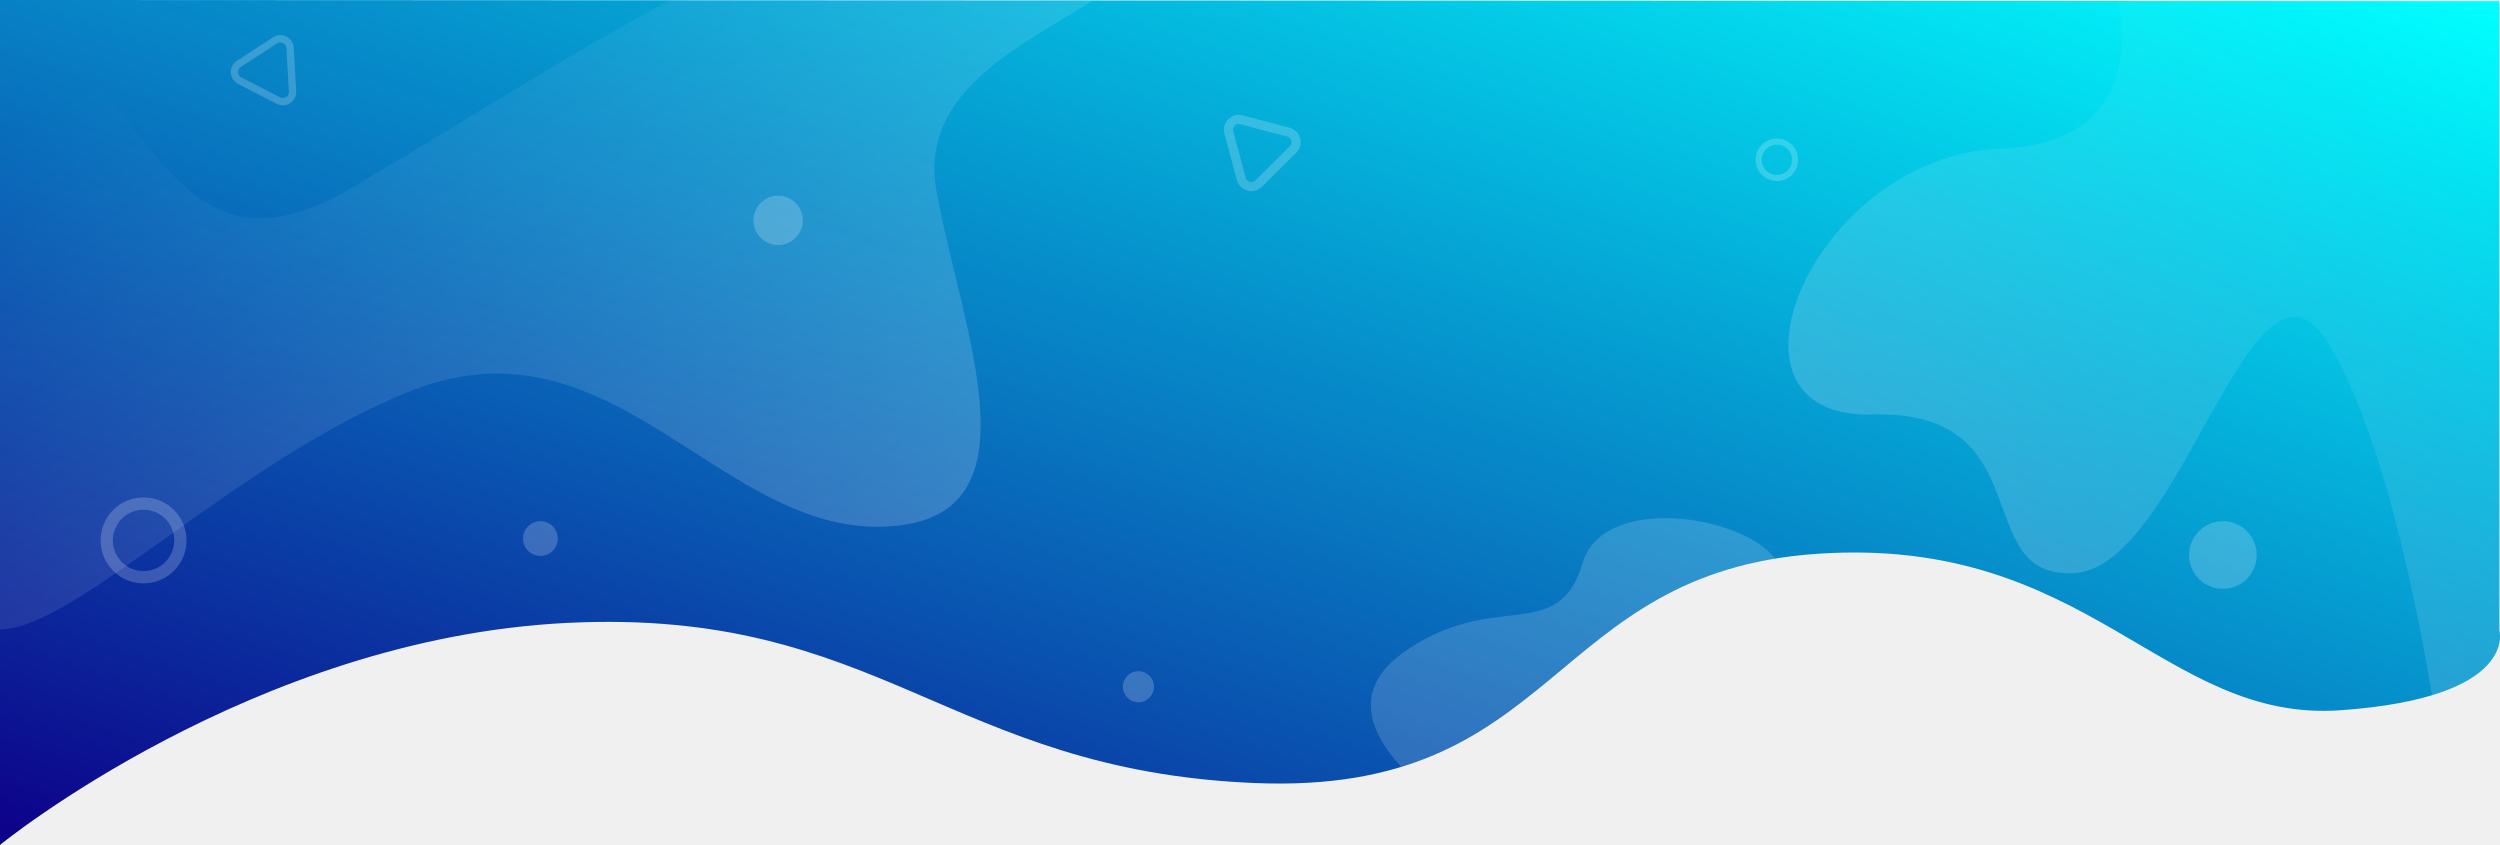
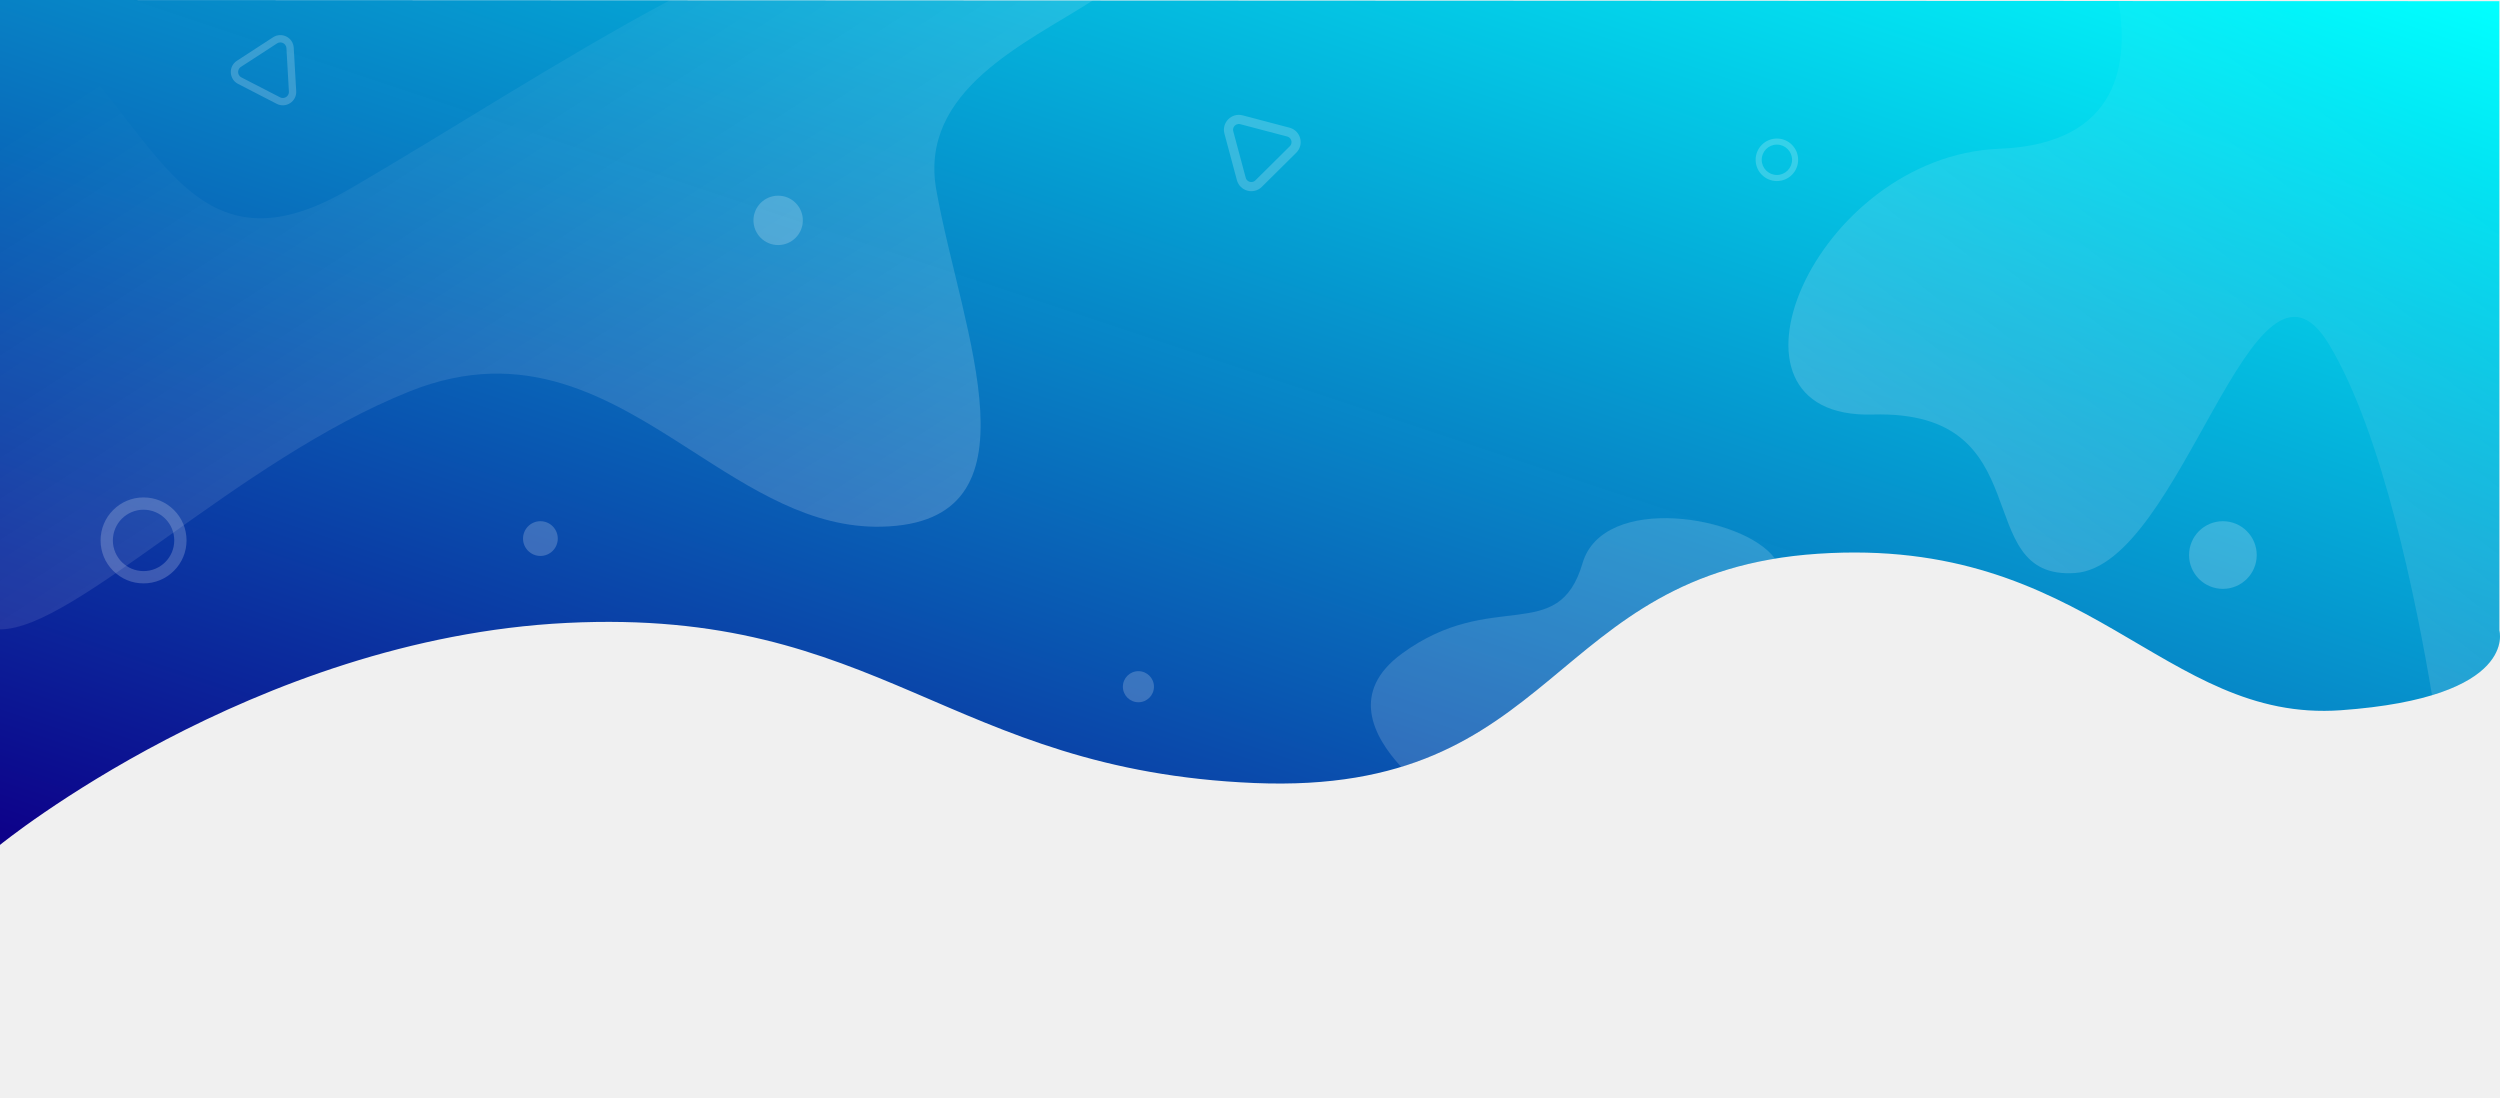
- <svg xmlns="http://www.w3.org/2000/svg" xmlns:xlink="http://www.w3.org/1999/xlink" width="1367.025" height="462" data-name="Group 202">
+ <svg xmlns="http://www.w3.org/2000/svg" xmlns:xlink="http://www.w3.org/1999/xlink" width="1367.025" height="600" data-name="Group 202">
  <defs>
    <linearGradient id="linear-gradient-2" x1="0.814" y1="0.106" x2="0.213" y2="0.854" gradientUnits="objectBoundingBox">
      <stop offset="0" stop-color="#fff" stop-opacity="0" />
      <stop offset="1" stop-color="#fff" stop-opacity="0.2" />
    </linearGradient>
    <linearGradient id="linear-gradient-3" x1="0.093" y1="0.119" x2="0.916" y2="0.851" xlink:href="#linear-gradient-2" />
    <linearGradient id="svg_7" x1="1" y1="0.01" x2="0.016" y2="0.997" gradientUnits="objectBoundingBox">
      <stop stop-opacity="0.996" offset="0" stop-color="#00ffff" />
      <stop offset="1" stop-color="#0b0089" stop-opacity="0.992" />
    </linearGradient>
  </defs>
  <g>
    <path stroke-opacity="0" stroke="#000000" id="Path_152" data-name="Path 152" d="m0,462s138.5,-112.93 310,-121.387s208.5,80.593 376,87.558s159.5,-115.417 308,-125.371s188.5,92.533 286,85.568s86.667,-43.705 86.667,-43.705l0,-344l-1366.667,-0.663l0,462z" fill="url(#svg_7)" />
    <path id="Path_351" data-name="Path 351" d="m1273.334,188c-41.333,-68 -80,121.334 -138.667,125.333c-29.536,2.013 -33.726,-20.643 -42.515,-43.3c-8.667,-22.346 -21.808,-44.691 -68.152,-43.367c-93.333,2.667 -32,-141.333 69.334,-145.333c67.471,-2.664 70.511,-49.656 65.009,-80.768l208.324,0.1l0,344s6.592,22.366 -36.815,35.5c-8.183,-49.257 -26.858,-143.369 -56.518,-192.165z" fill="url(#linear-gradient-2)" />
    <path id="Path_195" data-name="Path 195" d="m78.499,319a23.348,23.348 0 0 1 -16.617,-6.883a23.345,23.345 0 0 1 -6.883,-16.617a23.347,23.347 0 0 1 6.883,-16.618a23.348,23.348 0 0 1 16.617,-6.882a23.348,23.348 0 0 1 16.617,6.883a23.347,23.347 0 0 1 6.883,16.617a23.345,23.345 0 0 1 -6.883,16.617a23.348,23.348 0 0 1 -16.617,6.883zm0,-40.286a16.805,16.805 0 0 0 -16.785,16.786a16.8,16.8 0 0 0 16.785,16.786a16.8,16.8 0 0 0 16.786,-16.786a16.805,16.805 0 0 0 -16.786,-16.786z" fill="#fff" stroke="rgba(0,0,0,0)" opacity="0.2" />
    <path id="Path_355" data-name="Path 355" d="m0.001,344.147l0,-344.147l5.658,0c77.6,51.747 88.6,159.233 184.341,104c52.73,-30.421 116.771,-72.154 176.222,-103.822l231.295,0.113c-36.131,23.25 -95.348,48.932 -85.517,103.709c14,78 60,182 -30,184c-38.392,0.853 -70.961,-20.493 -104.227,-41.84c-44.718,-28.695 -90.7,-57.391 -153.773,-32.16c-94.464,37.786 -183.03,130.145 -223.9,130.147l-0.099,0z" fill="url(#linear-gradient-3)" />
    <path id="Path_342" data-name="Path 342" d="m971.622,99a11.548,11.548 0 0 1 -8.219,-3.4a11.546,11.546 0 0 1 -3.4,-8.218a11.548,11.548 0 0 1 3.4,-8.219a11.548,11.548 0 0 1 8.219,-3.4a11.547,11.547 0 0 1 8.219,3.4a11.547,11.547 0 0 1 3.4,8.219a11.546,11.546 0 0 1 -3.4,8.218a11.548,11.548 0 0 1 -8.219,3.4zm0,-19.925a8.312,8.312 0 0 0 -8.3,8.3a8.311,8.311 0 0 0 8.3,8.3a8.311,8.311 0 0 0 8.3,-8.3a8.312,8.312 0 0 0 -8.3,-8.3z" fill="#fff" stroke="rgba(0,0,0,0)" opacity="0.2" />
    <circle id="Ellipse_80" data-name="Ellipse 80" cx="425.5" cy="120.5" r="13.5" fill="#fff" opacity="0.2" />
    <circle id="Ellipse_81" data-name="Ellipse 81" cx="1215.5" cy="303.5" r="18.5" fill="#fff" opacity="0.2" />
    <circle id="Ellipse_68" data-name="Ellipse 68" cx="622.5" cy="375.5" r="8.5" fill="#fff" opacity="0.2" />
    <g id="Path_343" data-name="Path 343" transform="matrix(0.259, 0.966, -0.966, 0.259, 710.181, 49.242)" fill="none" opacity="0.2">
      <path d="m18.565,10.207a8.165,8.165 0 0 1 14.178,0l13.147,23.007a8.165,8.165 0 0 1 -7.09,12.216l-26.293,0a8.165,8.165 0 0 1 -7.089,-12.216l13.147,-23.007z" id="svg_1" />
      <path d="m25.654,11.093c-0.552,0 -1.925,0.155 -2.748,1.595l-13.147,23.007c-0.816,1.428 -0.265,2.685 0.011,3.159c0.275,0.474 1.092,1.576 2.737,1.576l26.294,0c1.645,0 2.462,-1.102 2.737,-1.576c0.275,-0.474 0.827,-1.731 0.011,-3.159l-13.147,-23.007c-0.822,-1.439 -2.196,-1.595 -2.748,-1.595m-0,-5c2.761,0 5.522,1.371 7.089,4.114l13.147,23.007c3.11,5.443 -0.82,12.216 -7.089,12.216l-26.294,0c-6.269,0 -10.2,-6.773 -7.089,-12.216l13.147,-23.007c1.567,-2.743 4.328,-4.114 7.089,-4.114z" fill="#fff" id="svg_2" />
    </g>
    <g id="Path_344" data-name="Path 344" transform="matrix(-0.839, 0.545, -0.545, -0.839, 181.642, 48.728)" fill="none" opacity="0.2">
      <path d="m17.093,9.782a7.321,7.321 0 0 1 12.712,0l11.787,20.627a7.32,7.32 0 0 1 -6.356,10.952l-23.574,0a7.321,7.321 0 0 1 -6.356,-10.952l11.787,-20.627z" id="svg_3" />
      <path d="m23.449,10.093c-0.579,0 -2.02,0.163 -2.883,1.673l-11.787,20.627c-0.856,1.498 -0.278,2.817 0.011,3.314c0.289,0.497 1.146,1.654 2.872,1.654l23.574,0c1.726,0 2.583,-1.157 2.872,-1.654c0.289,-0.497 0.867,-1.816 0.011,-3.314l-11.787,-20.627c-0.863,-1.51 -2.304,-1.673 -2.883,-1.673m0,-4c2.475,0 4.951,1.23 6.356,3.689l11.787,20.627c2.789,4.88 -0.735,10.952 -6.356,10.952l-23.574,0c-5.621,0 -9.145,-6.072 -6.356,-10.952l11.787,-20.627c1.405,-2.459 3.881,-3.689 6.356,-3.689z" fill="#fff" id="svg_4" />
    </g>
    <path id="Path_349" data-name="Path 349" d="m766.666,357.334c49.333,-36 85.334,-4 98.667,-49.334c11.337,-38.546 88.224,-26 105.256,-2.529c-99.087,16.29 -120.5,88.257 -204.39,113.885c-15.591,-16.863 -28.035,-41.223 0.467,-62.022z" fill="#fff" opacity="0.16" />
    <circle id="Ellipse_82" data-name="Ellipse 82" cx="295.5" cy="294.5" r="9.5" fill="#fff" opacity="0.2" />
  </g>
</svg>
